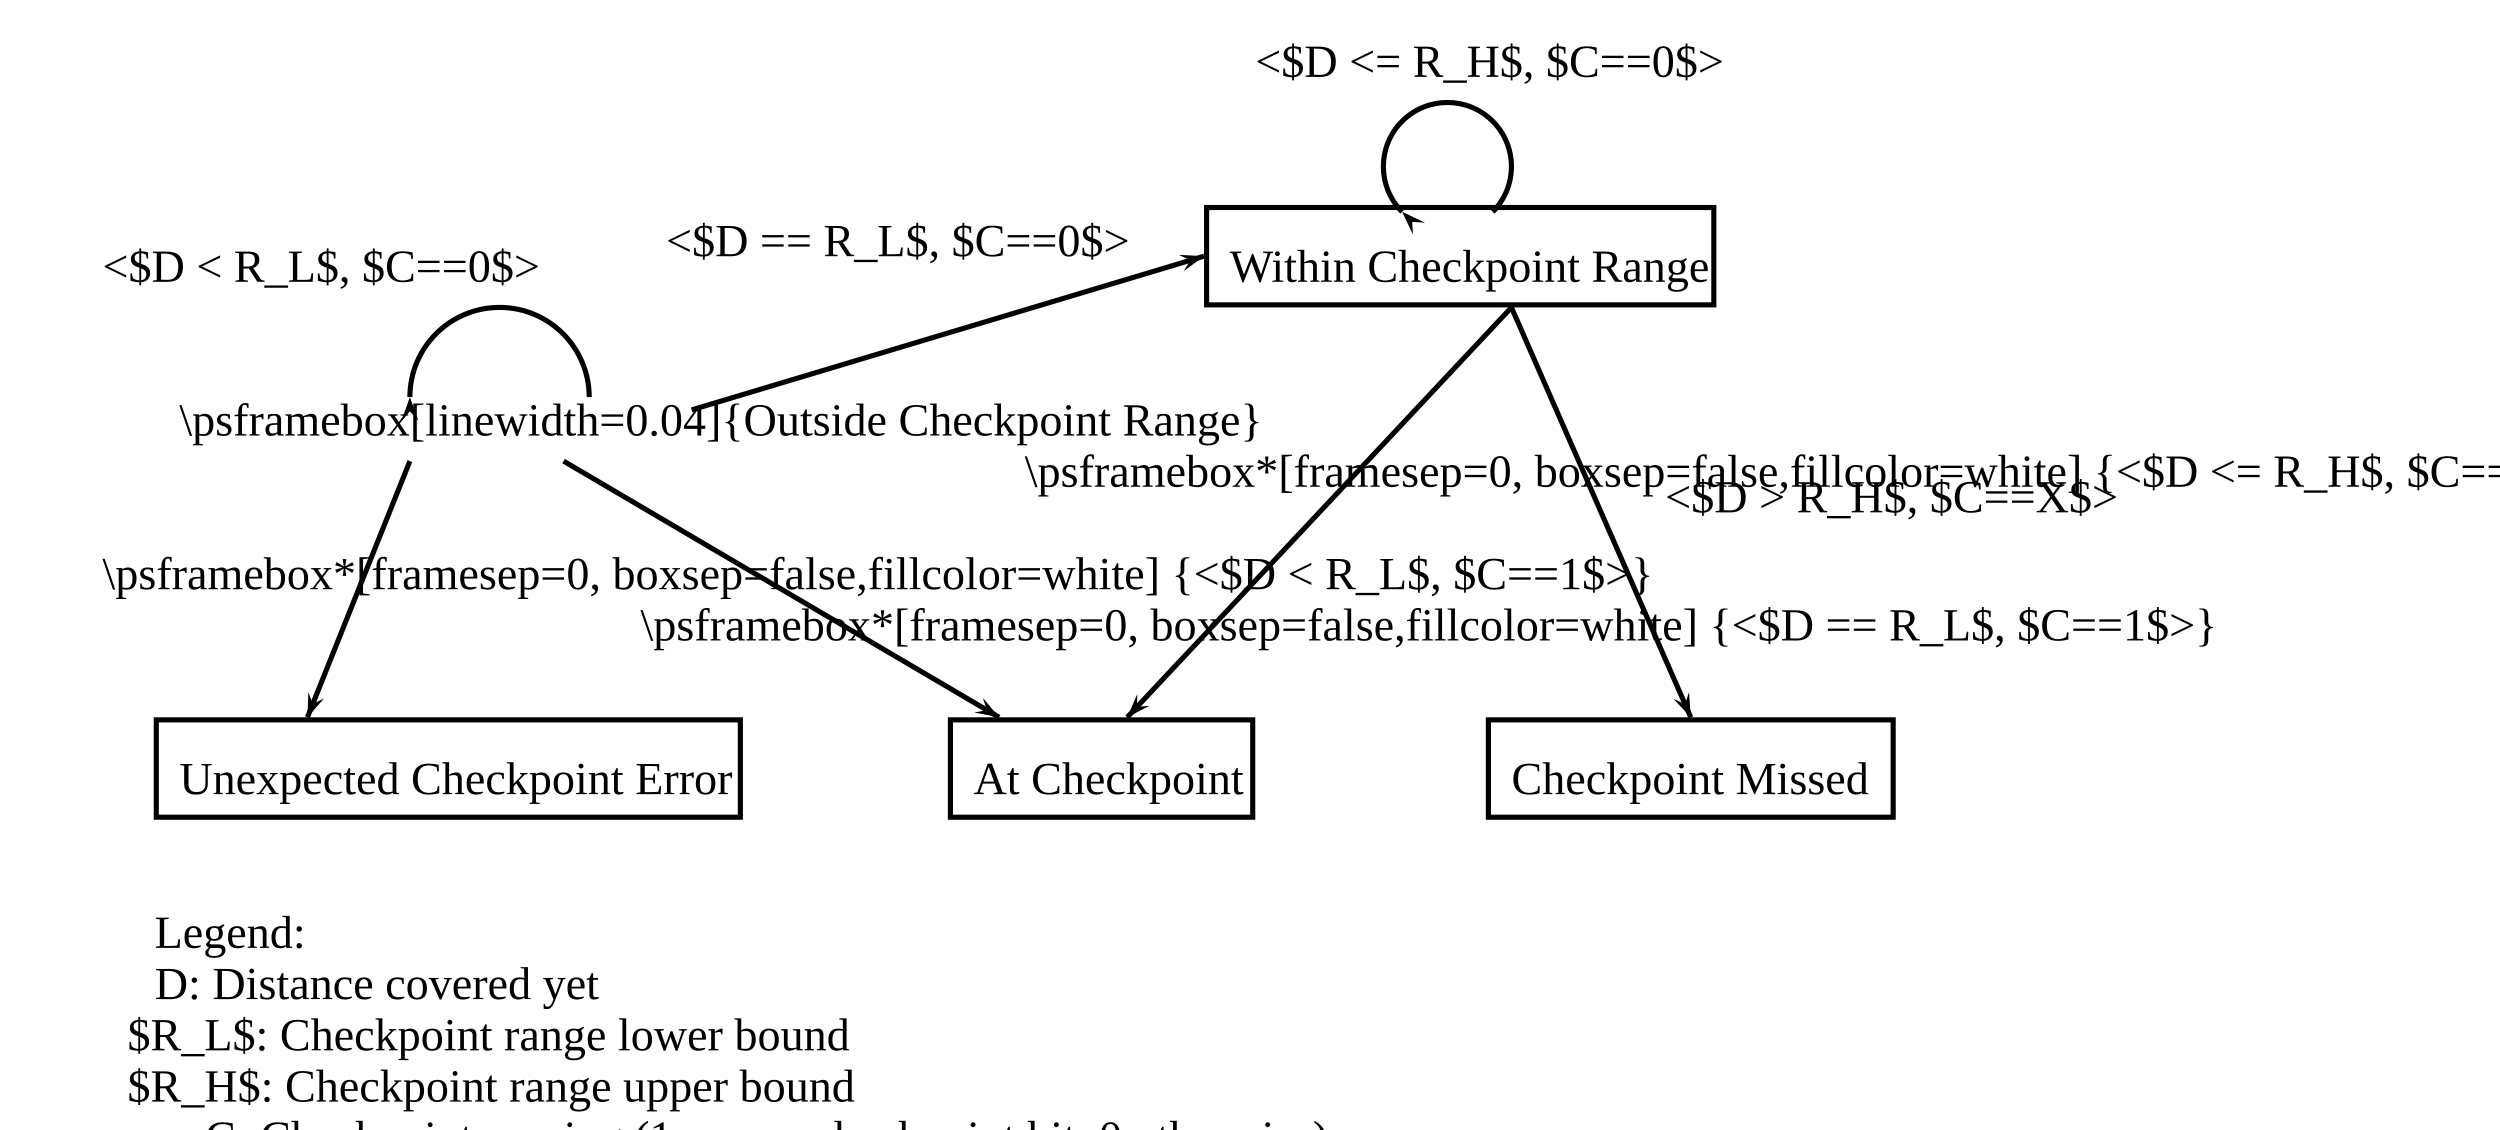
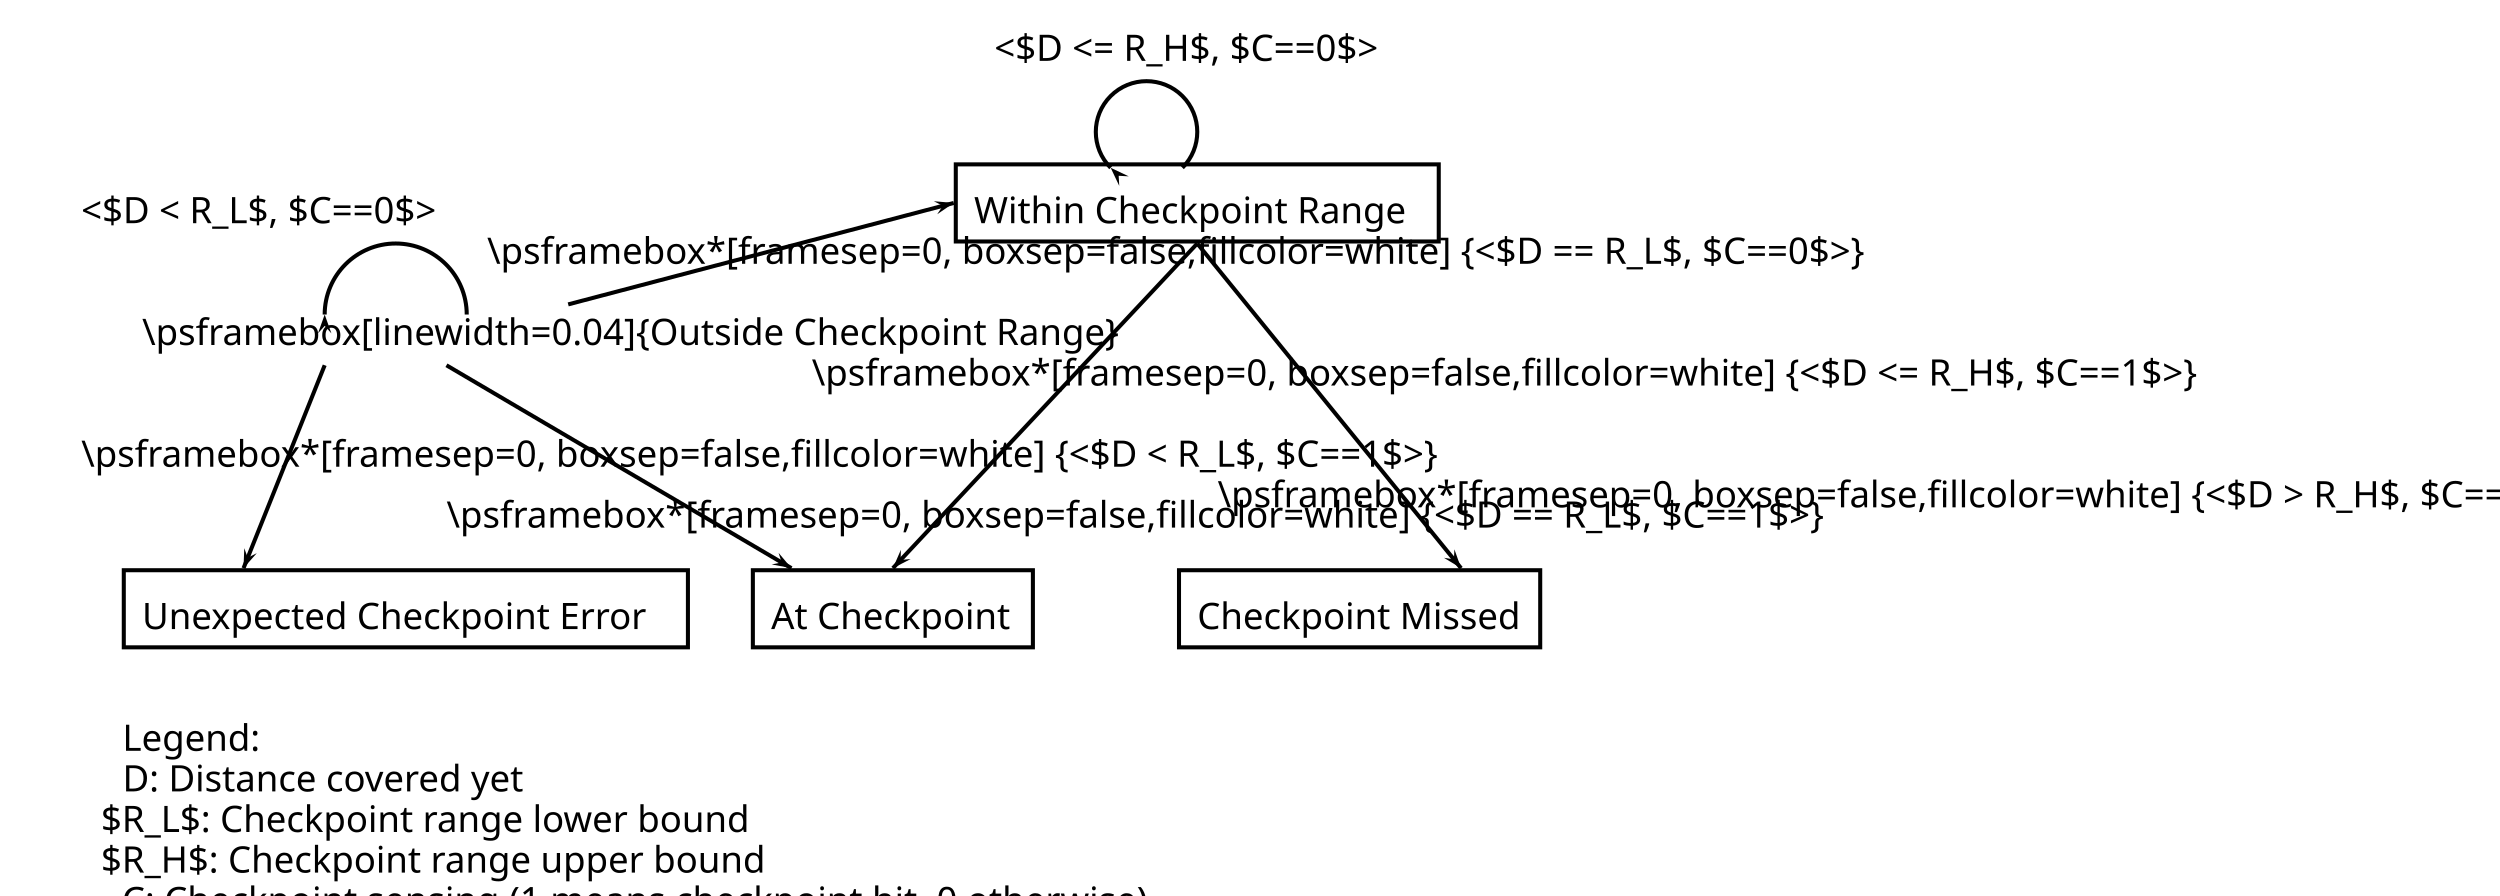
<svg xmlns="http://www.w3.org/2000/svg" xmlns:ns1="http://latexdraw.sourceforge.net/namespaces/latexdraw" version="1.1" baseProfile="full">
  <defs>
-     <marker overflow="visible" orient="auto" id="arrow2-1860">
+     <marker overflow="visible" orient="auto" id="arrow2-206">
      <path d="M 0.0 0.0 L 4.652 1.661 L 2.791 0.0 L 4.652 -1.661 z " ns1:arrSizeNum="2.0" fill="black" />
    </marker>
-     <marker overflow="visible" orient="auto" id="arrow2-1865">
+     <marker overflow="visible" orient="auto" id="arrow2-211">
      <path d="M 0.0 0.0 L 4.652 1.661 L 2.791 0.0 L 4.652 -1.661 z " ns1:arrSizeNum="2.0" fill="black" />
    </marker>
-     <marker overflow="visible" orient="auto" id="arrow2-1872">
+     <marker overflow="visible" orient="auto" id="arrow2-218">
      <path d="M 0.0 0.0 L -4.652 1.661 L -2.791 0.0 L -4.652 -1.661 z " ns1:arrSizeNum="2.0" fill="black" />
    </marker>
-     <marker overflow="visible" orient="auto" id="arrow2-1873">
+     <marker overflow="visible" orient="auto" id="arrow2-219">
      <path d="M 0.0 0.0 L -4.652 1.661 L -2.791 0.0 L -4.652 -1.661 z " ns1:arrSizeNum="2.0" fill="black" />
    </marker>
-     <marker overflow="visible" orient="auto" id="arrow2-1874">
+     <marker overflow="visible" orient="auto" id="arrow2-220">
      <path d="M 0.0 0.0 L -4.652 1.661 L -2.791 0.0 L -4.652 -1.661 z " ns1:arrSizeNum="2.0" fill="black" />
    </marker>
-     <marker overflow="visible" orient="auto" id="arrow2-1875">
+     <marker overflow="visible" orient="auto" id="arrow2-221">
      <path d="M 0.0 0.0 L -4.652 1.661 L -2.791 0.0 L -4.652 -1.661 z " ns1:arrSizeNum="2.0" fill="black" />
    </marker>
-     <marker overflow="visible" orient="auto" id="arrow2-1909">
+     <marker overflow="visible" orient="auto" id="arrow2-248">
      <path d="M 0.0 0.0 L -4.652 1.661 L -2.791 0.0 L -4.652 -1.661 z " ns1:arrSizeNum="2.0" fill="black" />
    </marker>
  </defs>
  <g>
-     <g ns1:type="text" id="id1845" font-family="Times New Roman" fill="black" font-size="18" ns1:x="70.0">
+     <g ns1:type="text" id="id195" font-family="Dialog" fill="black" font-size="18" ns1:x="70.0">
      <text x="70.0" y="170.0">\psframebox[linewidth=0.04]{Outside Checkpoint Range}</text>
    </g>
-     <g ns1:type="text" id="id1848" font-family="Times New Roman" fill="black" font-size="18" ns1:x="480.0">
+     <g ns1:type="text" id="id198" font-family="Dialog" fill="black" font-size="18" ns1:x="480.0">
      <text x="480.0" y="110.0">Within Checkpoint Range</text>
    </g>
-     <g ns1:type="text" id="id1851" font-family="Times New Roman" fill="black" font-size="18" ns1:x="590.0">
+     <g ns1:type="text" id="id200" font-family="Dialog" fill="black" font-size="18" ns1:x="590.0">
      <text x="590.0" y="310.0">Checkpoint Missed</text>
    </g>
-     <g ns1:type="text" id="id1854" font-family="Times New Roman" fill="black" font-size="18" ns1:x="70.0">
+     <g ns1:type="text" id="id202" font-family="Dialog" fill="black" font-size="18" ns1:x="70.0">
      <text x="70.0" y="310.0">Unexpected Checkpoint Error</text>
    </g>
-     <g ns1:type="text" id="id1857" font-family="Times New Roman" fill="black" font-size="18" ns1:x="380.0">
+     <g ns1:type="text" id="id204" font-family="Dialog" fill="black" font-size="18" ns1:x="380.0">
      <text x="380.0" y="310.0">At Checkpoint</text>
    </g>
-     <g ns1:type="arc" id="id1860">
-       <path d="M 230.0 155.0 A 35.0 35.0 0.0 0 0 160.0 155.0 " stroke-width="2.0" stroke="black" fill="none" ns1:rotationAngle="0.0" marker-end="url(#arrow2-1860)" />
+     <g ns1:type="arc" id="id206">
+       <path d="M 230.0 155.0 A 35.0 35.0 0.0 0 0 160.0 155.0 " stroke-width="2.0" stroke="black" fill="none" ns1:rotationAngle="0.0" marker-end="url(#arrow2-206)" />
    </g>
-     <g ns1:type="rectangle" id="id1864">
-       <rect x="471.0" y="81.0" width="198.0" height="38.0" ns1:borderPos="outer" stroke-width="2.0" stroke="black" fill="none" />
+     <g ns1:type="rectangle" id="id210">
+       <rect x="471.0" y="81.0" width="238.0" height="38.0" ns1:borderPos="outer" stroke-width="2.0" stroke="black" fill="none" />
    </g>
-     <g ns1:type="arc" id="id1865" transform="rotate(45.0) translate(-119.5227 -418.5534)">
-       <path d="M 590.0 65.0 A 25.0 25.0 0.0 1 0 565.0 90.0 " stroke-width="2.0" stroke="black" fill="none" ns1:rotationAngle="0.7853981633974483" marker-end="url(#arrow2-1865)" />
+     <g ns1:type="arc" id="id211" transform="rotate(45.0) translate(-119.5227 -418.5534)">
+       <path d="M 590.0 65.0 A 25.0 25.0 0.0 1 0 565.0 90.0 " stroke-width="2.0" stroke="black" fill="none" ns1:rotationAngle="0.7853981633974483" marker-end="url(#arrow2-211)" />
    </g>
-     <g ns1:type="rectangle" id="id1869">
-       <rect x="581.0" y="281.0" width="158.0" height="38.0" ns1:borderPos="outer" stroke-width="2.0" stroke="black" fill="none" />
+     <g ns1:type="rectangle" id="id215">
+       <rect x="581.0" y="281.0" width="178.0" height="38.0" ns1:borderPos="outer" stroke-width="2.0" stroke="black" fill="none" />
    </g>
-     <g ns1:type="rectangle" id="id1870">
-       <rect x="371.0" y="281.0" width="118.0" height="38.0" ns1:borderPos="outer" stroke-width="2.0" stroke="black" fill="none" />
+     <g ns1:type="rectangle" id="id216">
+       <rect x="371.0" y="281.0" width="138.0" height="38.0" ns1:borderPos="outer" stroke-width="2.0" stroke="black" fill="none" />
    </g>
-     <g ns1:type="rectangle" id="id1871">
-       <rect x="61.0" y="281.0" width="228.0" height="38.0" ns1:borderPos="outer" stroke-width="2.0" stroke="black" fill="none" />
+     <g ns1:type="rectangle" id="id217">
+       <rect x="61.0" y="281.0" width="278.0" height="38.0" ns1:borderPos="outer" stroke-width="2.0" stroke="black" fill="none" />
    </g>
-     <g ns1:type="line" id="id1872">
-       <line x1="270.0" x2="470.0" y1="160.0" y2="100.0" stroke-width="2.0" stroke="black" ns1:rotationAngle="0.0" marker-end="url(#arrow2-1872)" />
+     <g ns1:type="line" id="id218">
+       <line x1="280.0" x2="470.0" y1="150.0" y2="100.0" stroke-width="2.0" stroke="black" ns1:rotationAngle="0.0" marker-end="url(#arrow2-218)" />
    </g>
-     <g ns1:type="line" id="id1873">
-       <line x1="590.0" x2="660.0" y1="120.0" y2="280.0" stroke-width="2.0" stroke="black" ns1:rotationAngle="0.0" marker-end="url(#arrow2-1873)" />
+     <g ns1:type="line" id="id219">
+       <line x1="590.0" x2="720.0" y1="120.0" y2="280.0" stroke-width="2.0" stroke="black" ns1:rotationAngle="0.0" marker-end="url(#arrow2-219)" />
    </g>
-     <g ns1:type="line" id="id1874">
-       <line x1="590.0" x2="440.0" y1="120.0" y2="280.0" stroke-width="2.0" stroke="black" ns1:rotationAngle="0.0" marker-end="url(#arrow2-1874)" />
+     <g ns1:type="line" id="id220">
+       <line x1="590.0" x2="440.0" y1="120.0" y2="280.0" stroke-width="2.0" stroke="black" ns1:rotationAngle="0.0" marker-end="url(#arrow2-220)" />
    </g>
-     <g ns1:type="line" id="id1875">
-       <line x1="160.0" x2="120.0" y1="180.0" y2="280.0" stroke-width="2.0" stroke="black" ns1:rotationAngle="0.0" marker-end="url(#arrow2-1875)" />
+     <g ns1:type="line" id="id221">
+       <line x1="160.0" x2="120.0" y1="180.0" y2="280.0" stroke-width="2.0" stroke="black" ns1:rotationAngle="0.0" marker-end="url(#arrow2-221)" />
    </g>
-     <g ns1:type="text" id="id1876" font-family="Times New Roman" fill="black" font-size="18" ns1:x="60.34375">
+     <g ns1:type="text" id="id222" font-family="Dialog" fill="black" font-size="18" ns1:x="60.34375">
      <text x="60.344" y="370.0">Legend:</text>
    </g>
-     <g ns1:type="text" id="id1879" font-family="Times New Roman" fill="black" font-size="18" ns1:x="60.390625">
+     <g ns1:type="text" id="id224" font-family="Dialog" fill="black" font-size="18" ns1:x="60.390625">
      <text x="60.391" y="390.0">D: Distance covered yet</text>
    </g>
-     <g ns1:type="text" id="id1882" font-family="Times New Roman" fill="black" font-size="18" ns1:x="49.75">
+     <g ns1:type="text" id="id226" font-family="Dialog" fill="black" font-size="18" ns1:x="49.75">
      <text x="49.75" y="410.0">$R_L$: Checkpoint range lower bound</text>
    </g>
-     <g ns1:type="text" id="id1885" font-family="Times New Roman" fill="black" font-size="18" ns1:x="49.75">
+     <g ns1:type="text" id="id228" font-family="Dialog" fill="black" font-size="18" ns1:x="49.75">
      <text x="49.75" y="430.0">$R_H$: Checkpoint range upper bound</text>
    </g>
-     <g ns1:type="text" id="id1888" font-family="Times New Roman" fill="black" font-size="18" ns1:x="80.046875">
-       <text x="80.047" y="450.0">C: Checkpoint sensing (1 means checkpoint hit, 0 otherwise)</text>
+     <g ns1:type="text" id="id230" font-family="Dialog" fill="black" font-size="18" ns1:x="60.046875">
+       <text x="60.047" y="450.0">C: Checkpoint sensing (1 means checkpoint hit, 0 otherwise)</text>
    </g>
-     <g ns1:type="text" id="id1891" font-family="Times New Roman" fill="black" font-size="18" ns1:x="40.0">
+     <g ns1:type="text" id="id232" font-family="Dialog" fill="black" font-size="18" ns1:x="40.0">
      <text x="40.0" y="110.0">&lt;$D &lt; R_L$, $C==0$&gt;</text>
    </g>
-     <g ns1:type="text" id="id1894" font-family="Times New Roman" fill="black" font-size="18" ns1:x="260.0">
-       <text x="260.0" y="100.0">&lt;$D == R_L$, $C==0$&gt;</text>
+     <g ns1:type="text" id="id234" font-family="Dialog" fill="black" font-size="18" ns1:x="240.0">
+       <text x="240.0" y="130.0">\psframebox*[framesep=0, boxsep=false,fillcolor=white] {&lt;$D == R_L$, $C==0$&gt;}</text>
    </g>
-     <g ns1:type="text" id="id1897" font-family="Times New Roman" fill="black" font-size="18" ns1:x="490.0">
+     <g ns1:type="text" id="id237" font-family="Dialog" fill="black" font-size="18" ns1:x="490.0">
      <text x="490.0" y="30.0">&lt;$D &lt;= R_H$, $C==0$&gt;</text>
    </g>
-     <g ns1:type="text" id="id1900" font-family="Times New Roman" fill="black" font-size="18" ns1:x="650.0">
-       <text x="650.0" y="200.0">&lt;$D &gt; R_H$, $C==X$&gt;</text>
+     <g ns1:type="text" id="id239" font-family="Dialog" fill="black" font-size="18" ns1:x="600.0">
+       <text x="600.0" y="250.0">\psframebox*[framesep=0, boxsep=false,fillcolor=white] {&lt;$D &gt; R_H$, $C==X$&gt;}</text>
    </g>
-     <g ns1:type="text" id="id1903" font-family="Times New Roman" fill="black" font-size="18" ns1:x="40.0">
+     <g ns1:type="text" id="id242" font-family="Dialog" fill="black" font-size="18" ns1:x="40.0">
      <text x="40.0" y="230.0">\psframebox*[framesep=0, boxsep=false,fillcolor=white] {&lt;$D &lt; R_L$, $C==1$&gt;}</text>
    </g>
-     <g ns1:type="text" id="id1906" font-family="Times New Roman" fill="black" font-size="18" ns1:x="400.0">
+     <g ns1:type="text" id="id245" font-family="Dialog" fill="black" font-size="18" ns1:x="400.0">
      <text x="400.0" y="190.0">\psframebox*[framesep=0, boxsep=false,fillcolor=white] {&lt;$D &lt;= R_H$, $C==1$&gt;}</text>
    </g>
-     <g ns1:type="line" id="id1909">
-       <line x1="220.0" x2="390.0" y1="180.0" y2="280.0" stroke-width="2.0" stroke="black" ns1:rotationAngle="0.0" marker-end="url(#arrow2-1909)" />
+     <g ns1:type="line" id="id248">
+       <line x1="220.0" x2="390.0" y1="180.0" y2="280.0" stroke-width="2.0" stroke="black" ns1:rotationAngle="0.0" marker-end="url(#arrow2-248)" />
    </g>
-     <g ns1:type="text" id="id1910" font-family="Times New Roman" fill="black" font-size="18" ns1:x="250.0">
-       <text x="250.0" y="250.0">\psframebox*[framesep=0, boxsep=false,fillcolor=white] {&lt;$D == R_L$, $C==1$&gt;}</text>
+     <g ns1:type="text" id="id249" font-family="Dialog" fill="black" font-size="18" ns1:x="220.0">
+       <text x="220.0" y="260.0">\psframebox*[framesep=0, boxsep=false,fillcolor=white] {&lt;$D == R_L$, $C==1$&gt;}</text>
    </g>
  </g>
</svg>
